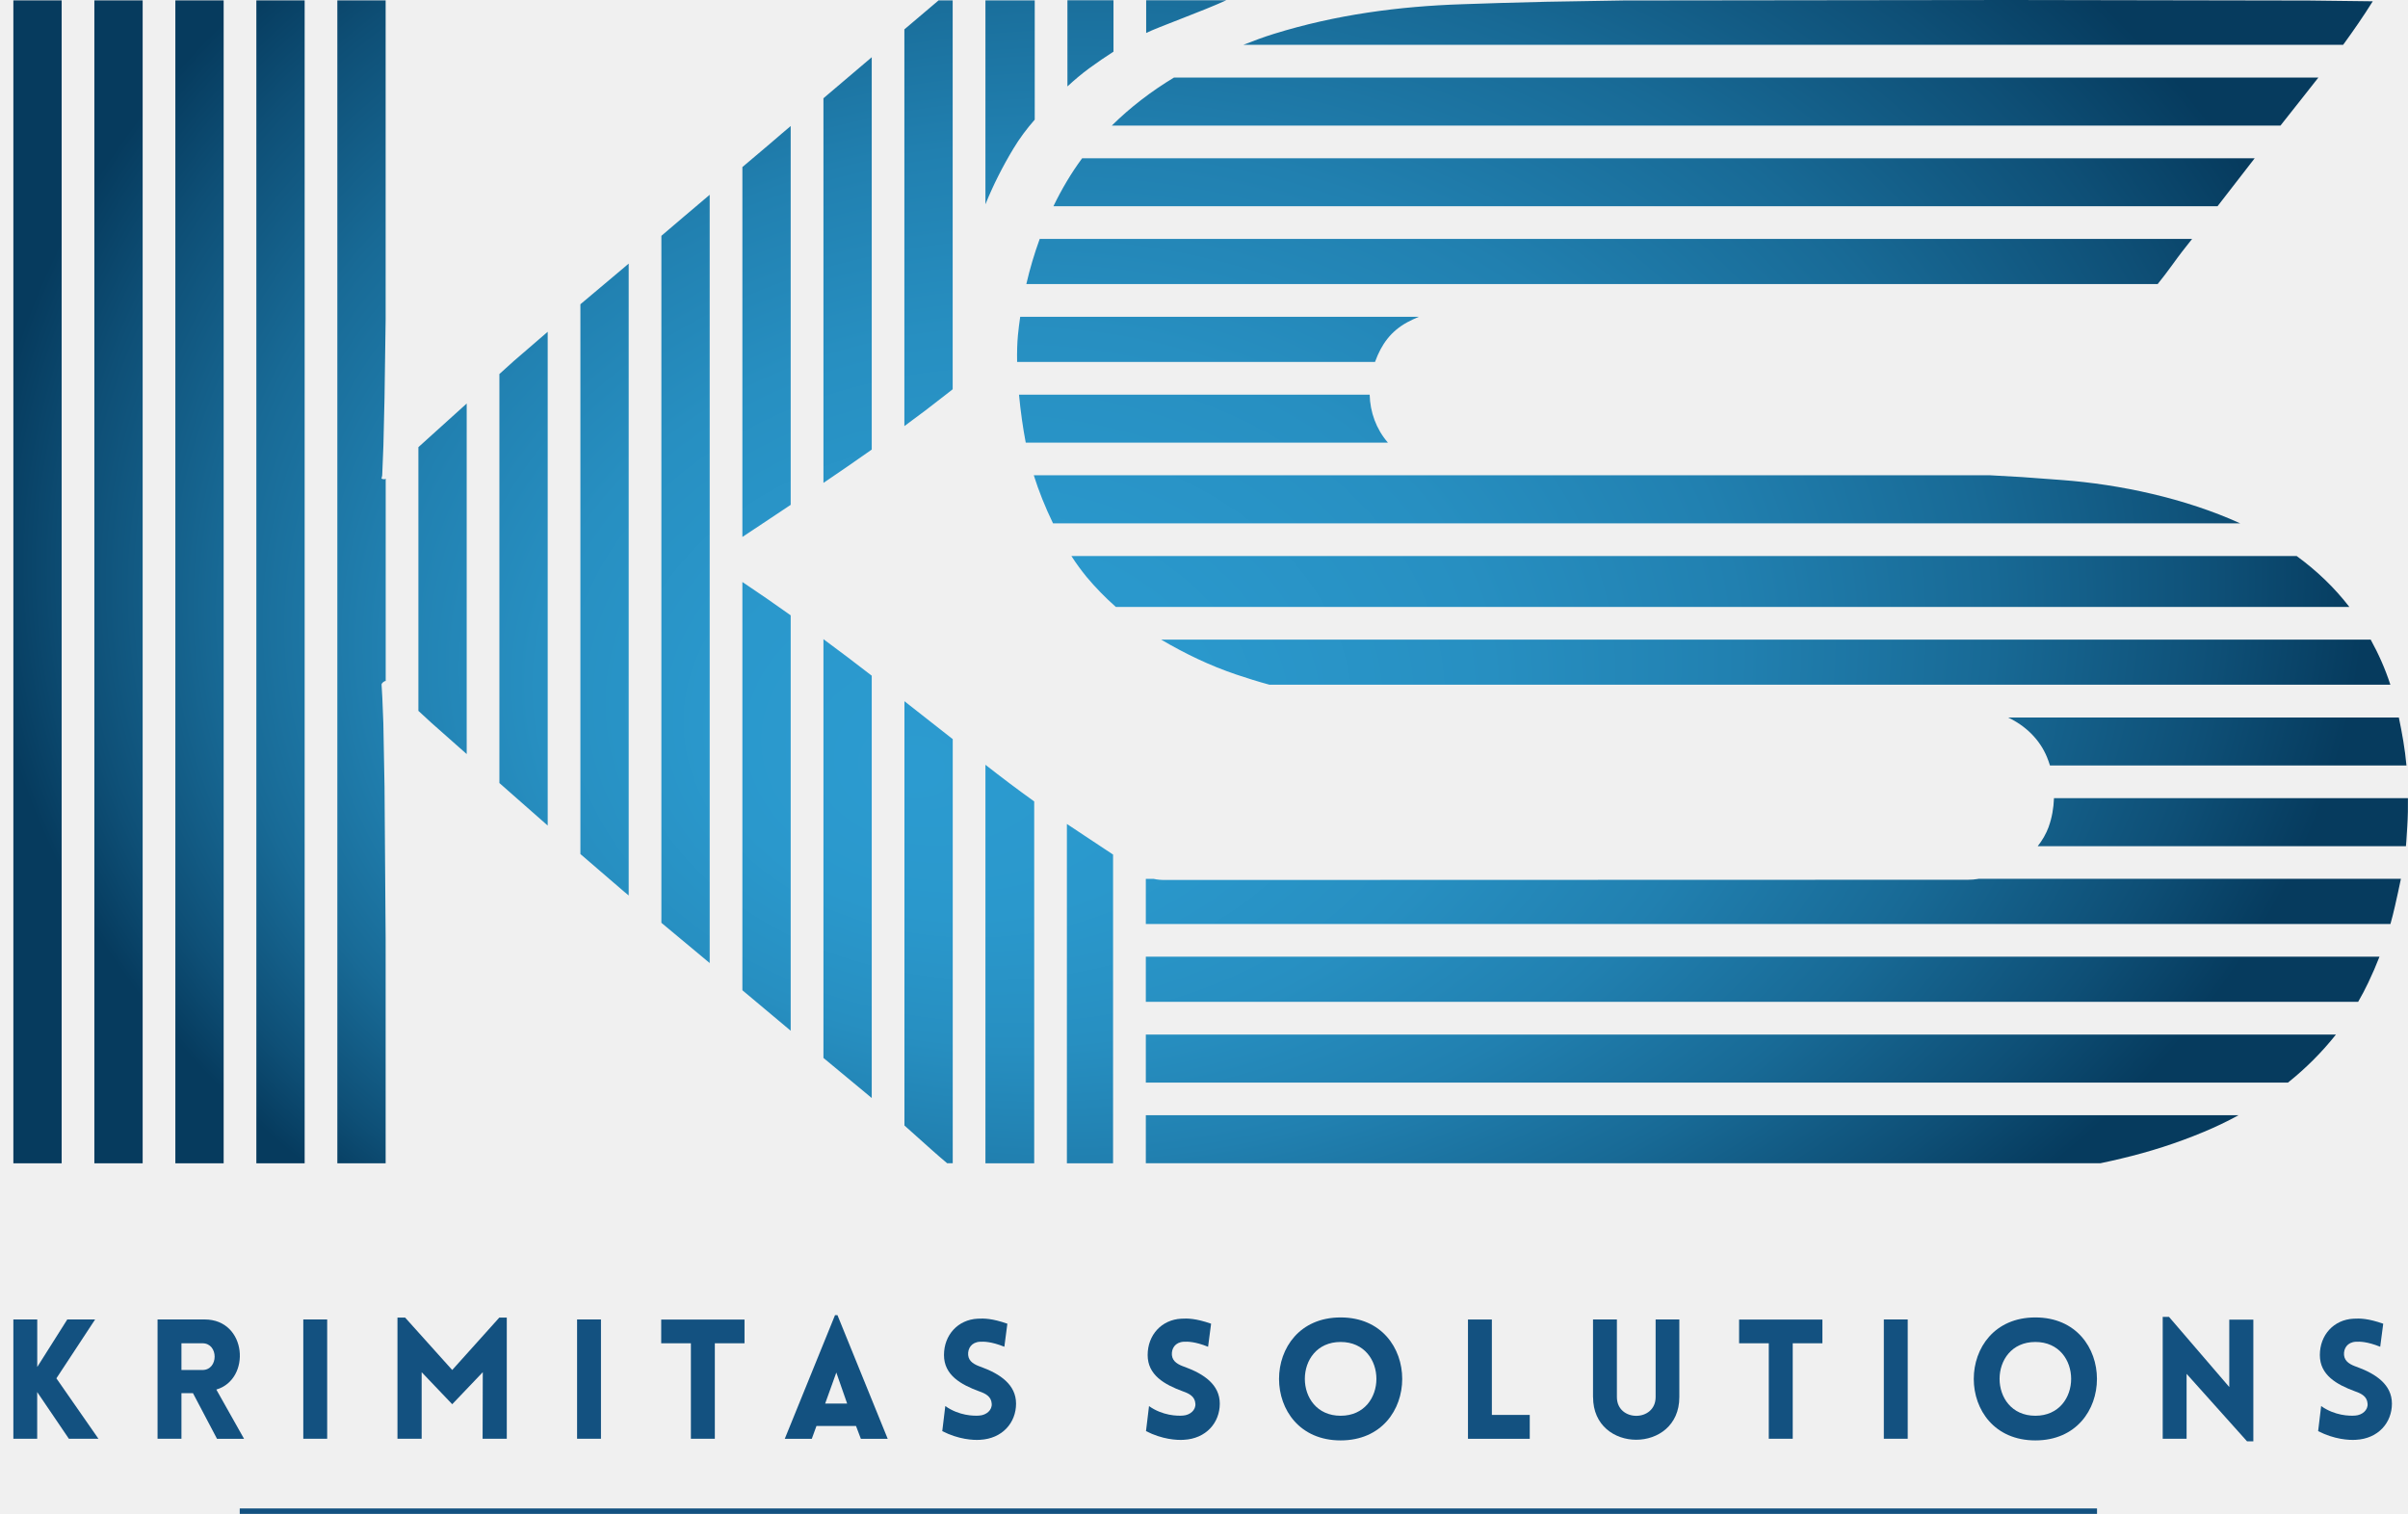
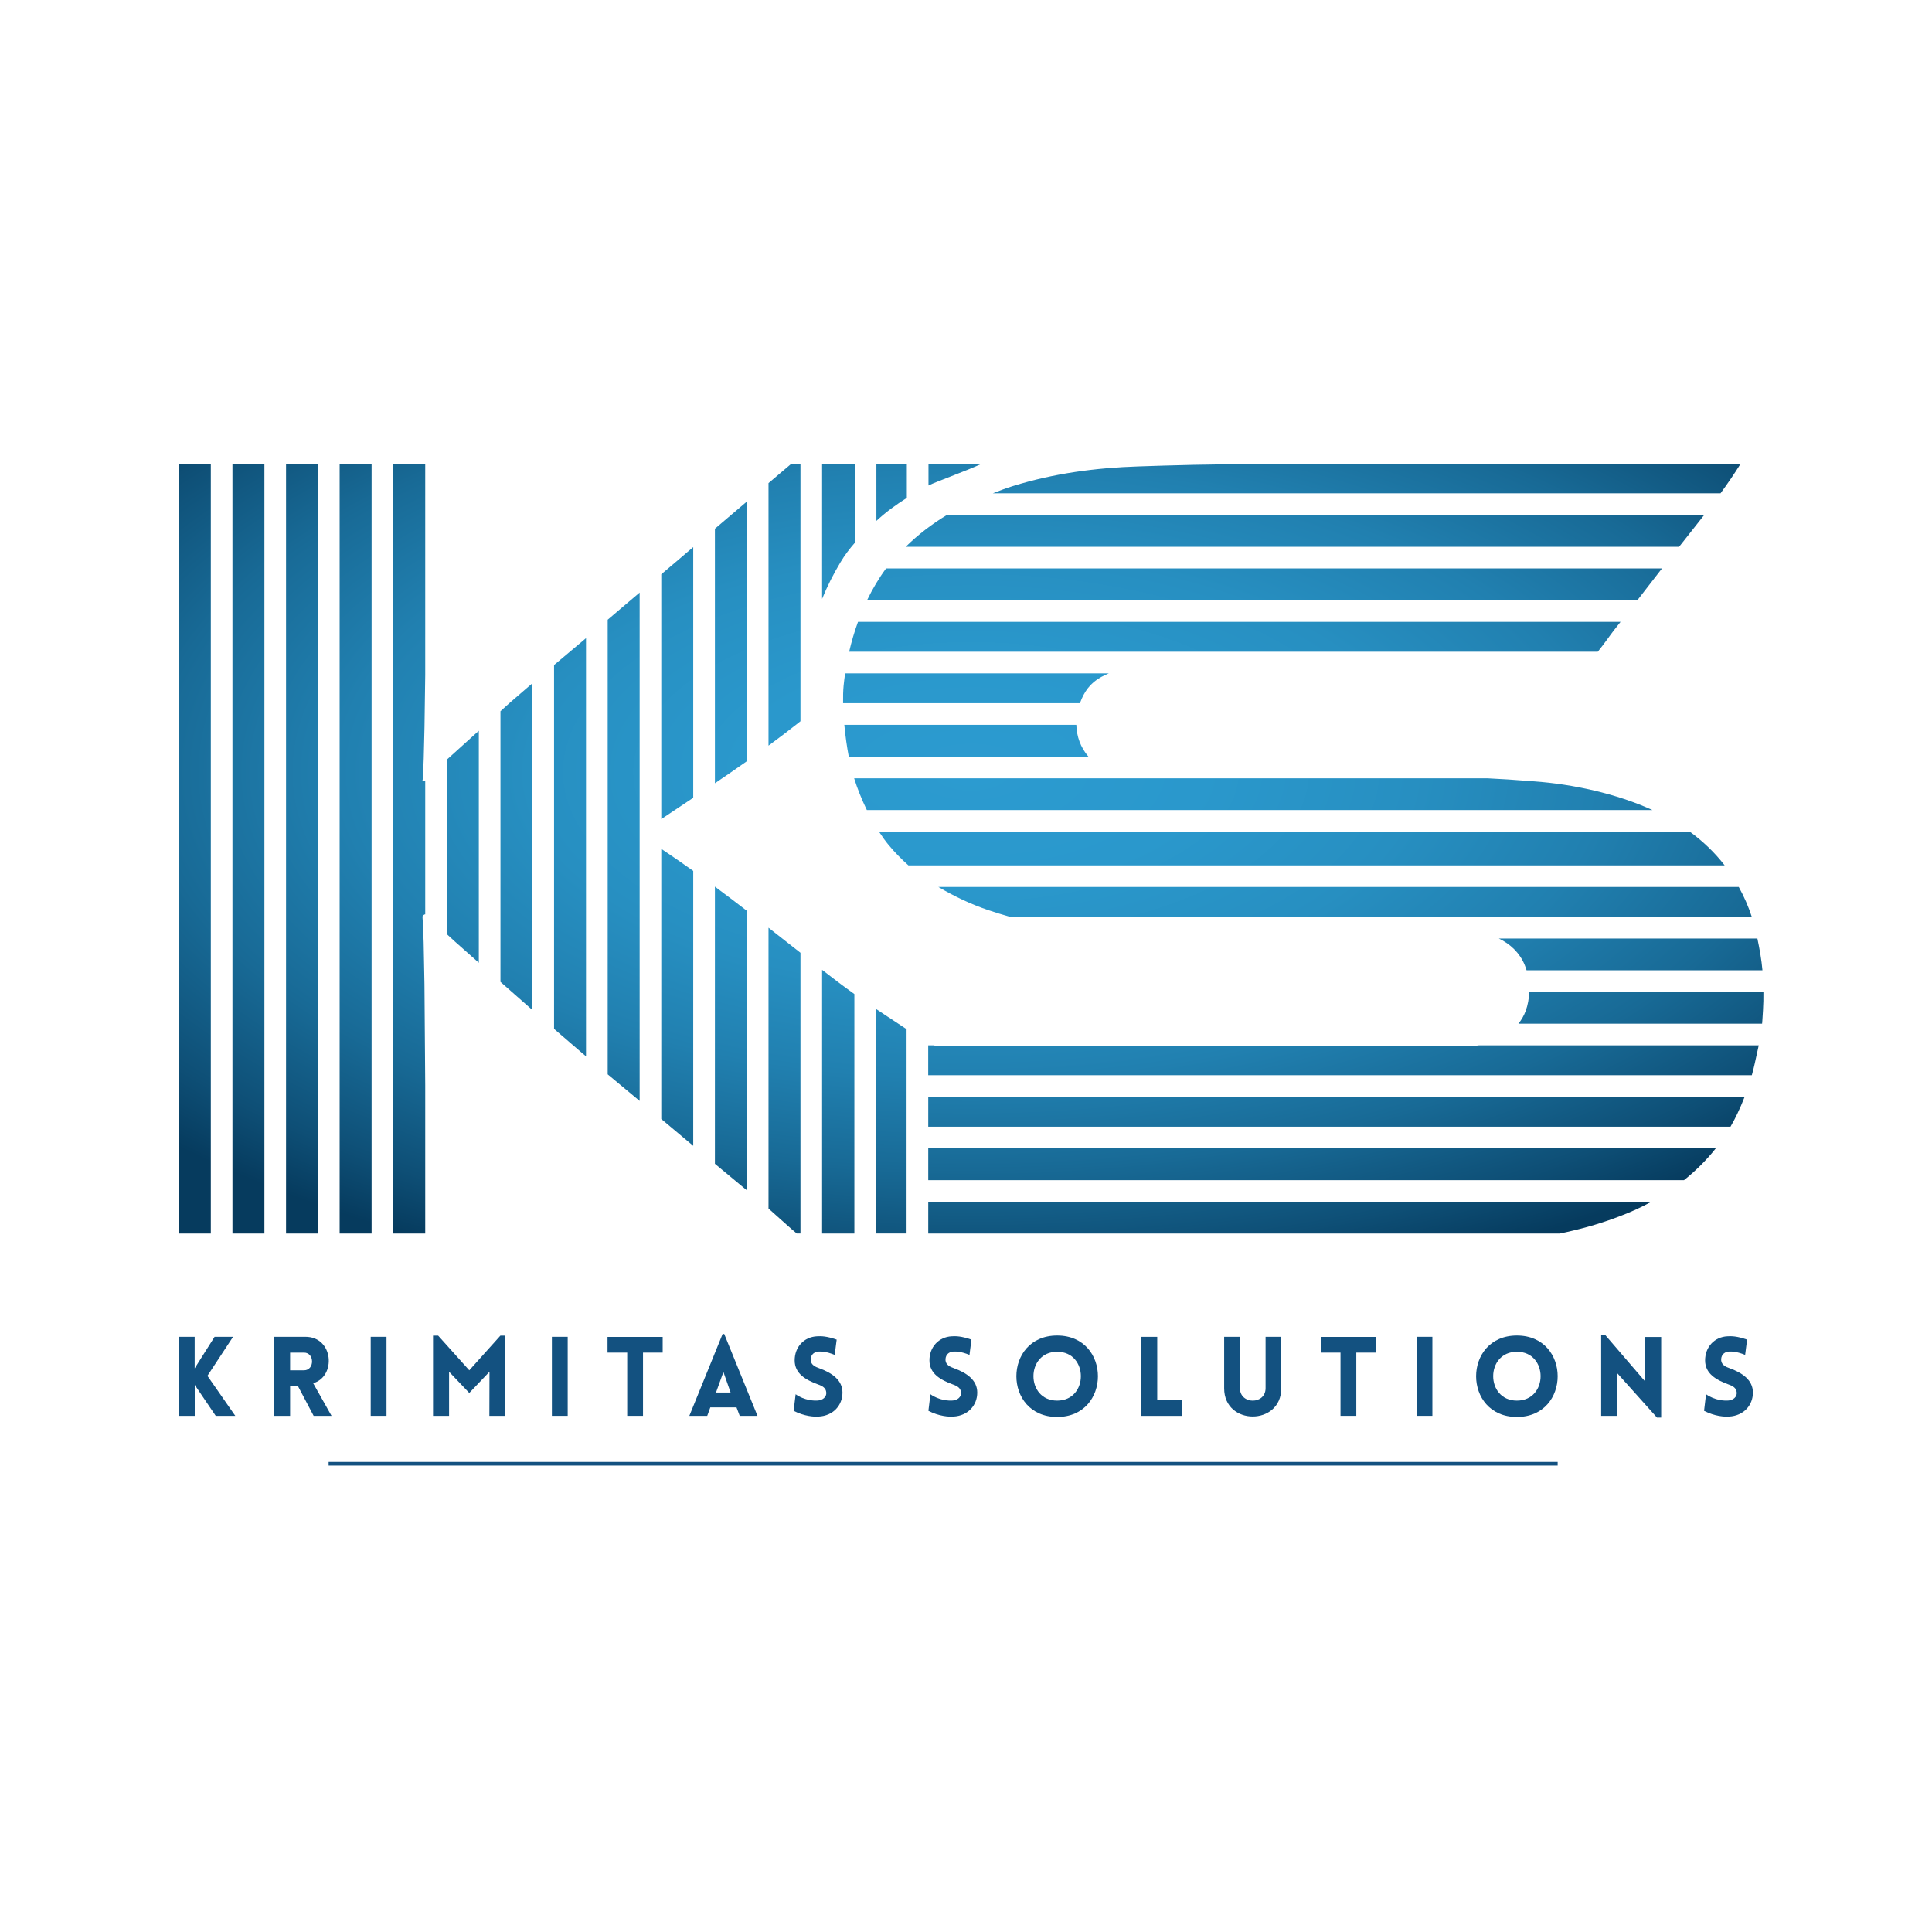
- <svg xmlns="http://www.w3.org/2000/svg" id="Layer_1" viewBox="0 0 407.3 256.09">
+ <svg xmlns="http://www.w3.org/2000/svg" baseProfile="tiny" version="1.2" viewBox="0 0 500 500">
+   <rect width="500" height="500" fill="#ffffff" />
  <defs>
-     <style>.cls-1{fill:url(#radial-gradient);}.cls-2{fill:#135180;}</style>
-     <radialGradient id="radial-gradient" cx="199.12" cy="94.61" fx="235.91" fy="128.35" r="150.49" gradientTransform="translate(327.11 -103.57) rotate(90.43) scale(1 1.34)" gradientUnits="userSpaceOnUse">
-       <stop offset="0" stop-color="#2c9bd0" />
-       <stop offset=".21" stop-color="#2a98cc" />
-       <stop offset=".4" stop-color="#278fc1" />
-       <stop offset=".57" stop-color="#2180b0" />
-       <stop offset=".74" stop-color="#186a96" />
-       <stop offset=".9" stop-color="#0e4f76" />
-       <stop offset="1" stop-color="#063b5e" />
+     <radialGradient id="g1" cx="50%" cy="40%" r="70%">
+       <stop offset="0%" stop-color="#2c9bd0" />
+       <stop offset="21%" stop-color="#2a98cc" />
+       <stop offset="40%" stop-color="#278fc1" />
+       <stop offset="57%" stop-color="#2180b0" />
+       <stop offset="74%" stop-color="#186a96" />
+       <stop offset="90%" stop-color="#0e4f76" />
+       <stop offset="100%" stop-color="#063b5e" />
    </radialGradient>
  </defs>
-   <path id="Pattern" class="cls-1" d="M125.57,28.26l4.54-3.84,2.13-1.83,1.5-1.27v64.08c-.47.31-.94.63-1.41.94l-6.24,4.15c-.14.09-.32.2-.52.34V28.26ZM139.28,16.62v65.07c2.74-1.86,5.47-3.73,8.17-5.64V9.68l-8.17,6.94ZM84.47,132.46l8.17,7.19V56.12l-.04.04-5.68,4.9-2.45,2.21v69.19ZM147.45,114.3c-2.71-2.1-5.43-4.16-8.17-6.18v70.84l8.17,6.78v-71.44ZM166.68.07v34.49c1.31-3.24,2.9-6.38,4.72-9.4,1.08-1.8,2.29-3.4,3.62-4.92V.07h-8.34ZM193.87.04v5.54s.03-.02.04-.02c1.81-.92,9.48-3.66,13.52-5.52h-13.56ZM158.75.07l-5.78,4.9v67.11c2.41-1.76,4.79-3.57,7.14-5.42l1.03-.81V.07h-2.39ZM180.55.04v14.58c1.17-1.08,2.38-2.11,3.7-3.08,1.34-.98,2.7-1.91,4.09-2.8V.04h-7.79ZM133.74,104.09c-2.69-1.92-5.41-3.8-8.17-5.64v69.06l8.17,6.85v-70.27ZM120.04,32.95l-4.37,3.7-3.8,3.24v116.21l.8.67,7.37,6.14V32.95ZM78.94,68.26l-8.17,7.38v44.61l2.16,1.99,6.01,5.32v-59.3ZM106.34,44.59l-.73.62-7.44,6.26v93l7.27,6.26.9.75V44.59ZM178.12,88.53h200.8c-9.29-4.23-20.34-6.6-30.19-7.33l-6.75-.5-5.34-.3h-161.78c.82,2.62,1.94,5.42,3.25,8.12ZM198.57,13.12c-3.83,2.31-7.41,5.05-10.51,8.12h197.67s.46-.58.46-.58c1.98-2.52,3.98-5.01,5.95-7.54h-193.57ZM346.53,139.86c-.44,1.19-1.08,2.29-1.86,3.28h62.28c.03-.29.06-.59.07-.88l.16-2.53c.1-1.58.13-3.15.11-4.71h-59.87c-.06,1.68-.35,3.34-.9,4.84ZM183.72,97.51c1.57,1.88,3.24,3.59,5.02,5.16h208.64c-2.54-3.3-5.55-6.16-8.91-8.61h-207.25c.81,1.25,1.65,2.41,2.5,3.44ZM334.6,148.68c-.57.09-1.14.14-1.72.14l-135.72.04c-.73,0-1.39-.04-2.02-.19h-1.33v7.63h210.52c.28-.99.53-1.99.76-3,.35-1.56.7-3.1,1.01-4.64h-71.5ZM175.86,40.42c-.91,2.5-1.67,5.06-2.26,7.63h191.36c1.69-2.08,3.3-4.43,4.09-5.43l1.73-2.2h-194.92ZM172.56,53.59c-.15,1.04-.28,2.07-.38,3.1-.13,1.35-.17,2.89-.14,4.54h60.54s.01-.05.02-.07c1.06-2.91,2.65-5.13,5.44-6.65.63-.34,1.29-.64,1.95-.92h-67.43ZM183.04,26.77c-1.85,2.5-3.47,5.24-4.86,8.12h196.9s6.25-8.07,6.25-8.07l.04-.05h-198.34ZM196.4,108.2c4.08,2.39,8.19,4.38,12.75,5.92,1.84.62,3.7,1.2,5.58,1.71h189.59c-.86-2.65-1.98-5.18-3.33-7.63h-204.58ZM172.36,66.76c.26,2.8.66,5.62,1.14,8.12h61.26c-2.02-2.34-3.01-5.19-3.09-8.12h-59.31ZM390.57.09l-50.54-.09-65.43.08-13.07.22-7.66.2-6.4.21c-10.89.35-21.54,1.78-31.97,5.01-1.82.56-3.49,1.2-5.19,1.86h186.02c1.74-2.39,3.43-4.83,5.01-7.36l-10.77-.13ZM193.81,175.01v8.12h193.19c3-2.4,5.72-5.11,8.11-8.12h-201.3ZM193.81,161.84v7.63h205.06c.61-1.06,1.19-2.15,1.72-3.27.69-1.44,1.31-2.89,1.89-4.37h-208.67ZM339.65,121.37c2.92,1.38,5.35,3.68,6.6,6.74.18.45.35.91.49,1.38h60.3c-.25-2.75-.72-5.4-1.29-8.12h-66.1ZM193.81,188.66v8.12h161.44c1.18-.25,2.37-.51,3.56-.8,4.84-1.15,9.32-2.58,13.93-4.5,2.02-.84,3.99-1.78,5.9-2.83h-184.83ZM43.36.07v196.72h8.17V.07h-8.17ZM15.96.07v196.72h8.17V.07h-8.17ZM2.26.07v196.72h8.17V.07H2.26ZM152.98,118.62v71.77l4.53,4.05c.9.8,1.79,1.58,2.7,2.34h.94v-71.75l-8.17-6.41ZM166.68,129.37v67.42h8.25v-61.22c-2.78-1.99-5.51-4.05-8.25-6.2ZM183.5,141.4l-3.04-2.02v57.41h7.81v-52.23l-4.77-3.16ZM29.66.07v196.72h8.17V.07h-8.17ZM64.85,75.41l.19-8.11.19-13.28V.07h-8.17v196.72h8.17v-37.92l-.19-25.82-.2-10.76-.17-4.25-.13-2.25c-.01-.22.49-.64.7-.58v-34.26l-.08.07c-.11.11-.65,0-.63-.09.02-.08.12-.43.12-.54l.2-4.98Z" />
-   <g id="Text">
-     <path class="cls-2" d="M2.26,223.2h4.04v8.04l5.08-8.04h4.71l-6.55,9.96,7.11,10.22h-5l-5.36-7.9v7.9H2.26v-20.18Z" />
-     <path class="cls-2" d="M36.7,243.38l-4.06-7.71h-1.95v7.71h-4.04v-20.18h7.96c7.2,0,7.9,10.13,1.98,11.86l4.69,8.33h-4.57ZM30.69,231.75h3.56c2.74,0,2.74-4.52,0-4.52h-3.56v4.52Z" />
-     <path class="cls-2" d="M51.3,243.38v-20.18h4.04v20.18h-4.04Z" />
-     <path class="cls-2" d="M84.45,222.89h1.27v20.49h-4.09l.03-11.26-5.17,5.42-5.17-5.42v11.26h-4.09v-20.49h1.3l7.96,8.86,7.96-8.86Z" />
-     <path class="cls-2" d="M97.61,243.38v-20.18h4.04v20.18h-4.04Z" />
-     <path class="cls-2" d="M116.86,243.38v-16.15h-5.02v-4.01h14.09v4.01h-5.02v16.15h-4.04Z" />
-     <path class="cls-2" d="M141.23,222.47h.42l8.5,20.92h-4.54l-.82-2.17h-6.69l-.79,2.17h-4.57l8.5-20.92ZM143.29,237.43l-1.83-5.25-1.89,5.25h3.73Z" />
-     <path class="cls-2" d="M159.89,237.85c2.31,1.64,4.83,1.69,5.76,1.61,1.19-.08,2.2-.93,2.09-2.03-.08-1.16-.96-1.67-2.09-2.06-3.16-1.16-5.98-2.77-5.98-6.15s2.34-5.98,5.7-6.15c1.04-.06,2.43-.06,5.02.85l-.51,3.9c-2.23-.9-3.5-.88-4.12-.85-1.44.08-2.09,1.13-2,2.26.11,1.13,1.1,1.64,2.26,2.03,3.13,1.16,5.84,2.96,5.84,6.18s-2.31,5.93-6.1,6.12c-1.13.08-3.64-.06-6.38-1.47l.51-4.23Z" />
-     <path class="cls-2" d="M194.34,237.85c2.31,1.64,4.83,1.69,5.76,1.61,1.19-.08,2.2-.93,2.09-2.03-.08-1.16-.96-1.67-2.09-2.06-3.16-1.16-5.98-2.77-5.98-6.15s2.34-5.98,5.7-6.15c1.04-.06,2.43-.06,5.03.85l-.51,3.9c-2.23-.9-3.5-.88-4.12-.85-1.44.08-2.09,1.13-2,2.26.11,1.13,1.1,1.64,2.26,2.03,3.13,1.16,5.84,2.96,5.84,6.18s-2.31,5.93-6.1,6.12c-1.13.08-3.64-.06-6.38-1.47l.51-4.23Z" />
-     <path class="cls-2" d="M226.76,222.86c13.89,0,13.89,20.8,0,20.8s-13.89-20.8,0-20.8ZM226.76,227.01c-8.07,0-8.07,12.48,0,12.48s8.07-12.48,0-12.48Z" />
-     <path class="cls-2" d="M252.34,223.2v16.15h6.41v4.04h-10.45v-20.18h4.04Z" />
-     <path class="cls-2" d="M269.45,236.35v-13.15h4.04v13.13c0,4.23,6.55,4.23,6.55,0v-13.13h4.01v13.15c0,9.6-14.59,9.6-14.59,0Z" />
-     <path class="cls-2" d="M299.18,243.38v-16.15h-5.02v-4.01h14.09v4.01h-5.02v16.15h-4.04Z" />
-     <path class="cls-2" d="M318.64,243.38v-20.18h4.04v20.18h-4.04Z" />
-     <path class="cls-2" d="M344.27,222.86c13.89,0,13.89,20.8,0,20.8s-13.89-20.8,0-20.8ZM344.27,227.01c-8.07,0-8.07,12.48,0,12.48s8.07-12.48,0-12.48Z" />
-     <path class="cls-2" d="M369.85,243.38h-4.04v-20.61h1.07l10.19,11.86v-11.4h4.07v20.58h-1.07l-10.22-11.41v10.98Z" />
-     <path class="cls-2" d="M392.61,237.85c2.31,1.64,4.83,1.69,5.76,1.61,1.19-.08,2.2-.93,2.09-2.03-.08-1.16-.96-1.67-2.09-2.06-3.16-1.16-5.98-2.77-5.98-6.15s2.34-5.98,5.7-6.15c1.04-.06,2.43-.06,5.02.85l-.51,3.9c-2.23-.9-3.5-.88-4.12-.85-1.44.08-2.09,1.13-2,2.26.11,1.13,1.1,1.64,2.26,2.03,3.13,1.16,5.84,2.96,5.84,6.18s-2.31,5.93-6.1,6.12c-1.13.08-3.64-.06-6.38-1.47l.51-4.23Z" />
-     <rect class="cls-2" x="40.55" y="255.17" width="314.15" height=".92" />
+   <g transform="translate(44, 120) scale(1)">
+     <path fill="url(#g1)" d="M127.14,28.62l4.59-3.89,2.16-1.85,1.52-1.29v64.88c-.48.32-.95.64-1.43.95l-6.31,4.21c-.14.09-.32.21-.53.34V28.62ZM141.02,16.83v65.88c2.78-1.88,5.54-3.78,8.27-5.71V9.8l-8.27,7.03ZM85.52,134.11l8.27,7.28V56.82l-.04.04-5.75,4.96-2.48,2.24v70.06ZM149.29,115.72c-2.74-2.12-5.5-4.21-8.27-6.26v71.73l8.27,6.87v-72.33ZM168.76.07v34.92c1.33-3.28,2.94-6.46,4.78-9.52,1.09-1.82,2.32-3.44,3.67-4.98V.07h-8.44ZM196.29.04v5.61s.03-.02.04-.02c1.83-.93,9.6-3.7,13.69-5.59h-13.73ZM160.74.07l-5.85,4.96v67.94c2.44-1.79,4.85-3.61,7.23-5.49l1.04-.82V.07h-2.42ZM182.81.04v14.76c1.18-1.09,2.41-2.13,3.74-3.12,1.35-.99,2.73-1.94,4.14-2.83V.04h-7.89ZM135.41,105.39c-2.72-1.94-5.48-3.84-8.27-5.71v69.92l8.27,6.94v-71.14ZM121.54,33.36l-4.42,3.74-3.85,3.28v117.66l.81.67,7.46,6.21V33.36ZM79.92,69.12l-8.27,7.47v45.17l2.19,2.01,6.08,5.39v-60.04ZM107.67,45.14l-.74.63-7.54,6.34v94.16l7.36,6.34.91.76V45.14ZM180.34,89.64h203.31c-9.41-4.29-20.6-6.69-30.57-7.42l-6.83-.5-5.4-.3h-163.8c.83,2.65,1.96,5.49,3.29,8.22ZM201.05,13.28c-3.88,2.34-7.5,5.11-10.64,8.22h200.14s.47-.59.47-.59c2.01-2.55,4.03-5.08,6.02-7.63h-195.99ZM350.85,141.61c-.44,1.21-1.09,2.32-1.88,3.32h63.06c.03-.3.06-.59.07-.89l.16-2.56c.1-1.6.13-3.19.11-4.77h-60.61c-.06,1.7-.35,3.38-.91,4.9ZM186.02,98.73c1.59,1.91,3.28,3.63,5.08,5.23h211.24c-2.57-3.34-5.62-6.23-9.02-8.72h-209.84c.82,1.26,1.67,2.44,2.53,3.49ZM338.78,150.53c-.57.09-1.15.15-1.74.15l-137.42.04c-.74,0-1.41-.04-2.05-.19h-1.35v7.73h213.15c.28-1,.54-2.01.76-3.04.35-1.58.71-3.14,1.03-4.69h-72.39ZM178.05,40.93c-.92,2.53-1.69,5.13-2.29,7.73h193.75c1.71-2.11,3.34-4.49,4.14-5.5l1.75-2.23h-197.35ZM174.72,54.26c-.15,1.05-.29,2.10-.39,3.13-.13,1.37-.17,2.93-.14,4.60h61.30s.01-.05.02-.07c1.07-2.95,2.68-5.19,5.50-6.73.64-.35,1.30-.65,1.97-.93h-68.27ZM185.32,27.10c-1.88,2.54-3.51,5.31-4.92,8.22h199.36s6.33-8.17,6.33-8.17l.04-.05h-200.81ZM198.85,109.55c4.13,2.42,8.29,4.43,12.91,5.99,1.86.63,3.75,1.21,5.65,1.74h191.95c-.87-2.68-2-5.25-3.37-7.73h-207.14ZM174.51,67.59c.26,2.83.67,5.69,1.15,8.22h62.02c-2.04-2.37-3.05-5.25-3.13-8.22h-60.05ZM395.45.09l-51.18-.09-66.25.08-13.24.22-7.75.20-6.48.21c-11.02.36-21.81,1.80-32.37,5.07-1.85.57-3.54,1.22-5.25,1.89h188.34c1.77-2.42,3.47-4.89,5.08-7.46l-10.90-.14ZM196.23,177.20v8.22h195.60c3.03-2.43,5.80-5.17,8.21-8.22h-203.81ZM196.23,163.86v7.73h207.62c.62-1.07,1.21-2.18,1.75-3.31.70-1.46,1.33-2.93,1.91-4.42h-211.28ZM343.89,122.89c2.96,1.39,5.41,3.72,6.69,6.82.19.45.35.92.49,1.40h61.05c-.25-2.78-.73-5.46-1.31-8.22h-66.93ZM196.23,191.02v8.22h163.46c1.20-.25,2.40-.52,3.60-.81,4.90-1.16,9.44-2.62,14.11-4.55,2.05-.85,4.04-1.81,5.97-2.86h-187.14ZM43.90.07v199.17h8.27V.07h-8.27ZM16.16.07v199.17h8.27V.07h-8.27ZM2.29.07v199.17h8.27V.07H2.29ZM154.89,120.10v72.67l4.59,4.10c.91.81,1.81,1.60,2.73,2.36h.95v-72.65l-8.27-6.49ZM168.76,130.98v68.26h8.35v-61.98c-2.82-2.02-5.58-4.10-8.35-6.27ZM185.79,143.16l-3.08-2.05v58.12h7.91v-52.88l-4.83-3.20ZM30.03.07v199.17h8.27V.07h-8.27ZM65.66,76.35l.20-8.21.19-13.44V.07h-8.27v199.17h8.27v-38.39l-.20-26.15-.21-10.89-.17-4.30-.13-2.28c-.01-.23.50-.65.71-.59v-34.68l-.08.08c-.11.11-.66,0-.64-.09.03-.08.12-.44.12-.55l.21-5.04Z" />
+     <path fill="#135180" d="M2.29,225.98h4.09v8.15l5.15-8.15h4.78l-6.63,10.09,7.21,10.35h-5.06l-5.43-8.01v8.01H2.29v-20.45Z" />
+     <path fill="#135180" d="M37.17,246.42l-4.12-7.81h-1.97v7.81h-4.09v-20.45h8.06c7.29,0,8.01,10.27,2,12.01l4.75,8.44h-4.63ZM31.08,234.64h3.60c2.77,0,2.77-4.58,0-4.58h-3.60v4.58Z" />
+     <path fill="#135180" d="M51.94,246.42v-20.45h4.09v20.45h-4.09Z" />
+     <path fill="#135180" d="M85.51,225.66h1.29v20.76h-4.15l.03-11.41-5.23,5.49-5.23-5.49v11.41h-4.15v-20.76h1.32l8.06,8.98,8.06-8.98Z" />
+     <path fill="#135180" d="M98.83,246.42v-20.45h4.09v20.45h-4.09Z" />
+     <path fill="#135180" d="M118.32,246.42v-16.36h-5.09v-4.06h14.27v4.06h-5.09v16.36h-4.09Z" />
+     <path fill="#135180" d="M143,225.24h.43l8.61,21.19h-4.60l-.83-2.20h-6.78l-.80,2.20h-4.63l8.61-21.19ZM145.08,240.39l-1.86-5.32-1.92,5.32h3.77Z" />
+     <path fill="#135180" d="M161.89,240.82c2.34,1.66,4.89,1.72,5.83,1.63,1.20-.09,2.23-.94,2.12-2.06-.09-1.17-.97-1.69-2.12-2.09-3.20-1.17-6.06-2.80-6.06-6.23s2.37-6.06,5.78-6.23c1.06-.06,2.46-.06,5.09.86l-.51,3.95c-2.26-.92-3.55-.89-4.17-.86-1.46.09-2.12,1.14-2.03,2.29.11,1.14,1.12,1.66,2.29,2.06,3.17,1.17,5.92,3,5.92,6.26s-2.34,6-6.18,6.21c-1.14.09-3.69-.06-6.46-1.49l.52-4.29Z" />
+     <path fill="#135180" d="M196.77,240.82c2.34,1.66,4.89,1.72,5.83,1.63,1.20-.09,2.23-.94,2.12-2.06-.09-1.17-.97-1.69-2.12-2.09-3.20-1.17-6.06-2.80-6.06-6.23s2.37-6.06,5.78-6.23c1.06-.06,2.46-.06,5.09.86l-.51,3.95c-2.26-.92-3.55-.89-4.17-.86-1.46.09-2.12,1.14-2.03,2.29.11,1.14,1.12,1.66,2.29,2.06,3.17,1.17,5.92,3,5.92,6.26s-2.35,6-6.18,6.21c-1.14.09-3.69-.06-6.46-1.49l.52-4.29Z" />
+     <path fill="#135180" d="M229.59,225.64c14.07,0,14.07,21.07,0,21.07s-14.07-21.07,0-21.07ZM229.59,229.84c-8.18,0-8.18,12.64,0,12.64s8.18-12.64,0-12.64Z" />
+     <path fill="#135180" d="M255.49,225.98v16.36h6.49v4.09h-10.58v-20.45h4.09Z" />
+     <path fill="#135180" d="M272.81,239.30v-13.33h4.09v13.30c0,4.29,6.63,4.29,6.63,0v-13.30h4.06v13.33c0,9.72-14.78,9.72-14.78,0Z" />
+     <path fill="#135180" d="M302.92,246.42v-16.36h-5.09v-4.06h14.27v4.06h-5.09v16.36h-4.09Z" />
+     <path fill="#135180" d="M322.61,246.42v-20.45h4.09v20.45h-4.09Z" />
+     <path fill="#135180" d="M348.57,225.64c14.07,0,14.07,21.07,0,21.07s-14.07-21.07,0-21.07ZM348.57,229.84c-8.18,0-8.18,12.64,0,12.64s8.18-12.64,0-12.64Z" />
+     <path fill="#135180" d="M374.47,246.42h-4.09v-20.87h1.09l10.32,12.01v-11.55h4.12v20.85h-1.09l-10.35-11.55v11.12Z" />
+     <path fill="#135180" d="M397.51,240.82c2.34,1.66,4.89,1.72,5.83,1.63,1.20-.09,2.23-.94,2.12-2.06-.08-1.17-.97-1.69-2.12-2.09-3.20-1.17-6.06-2.80-6.06-6.23s2.37-6.06,5.78-6.23c1.06-.06,2.46-.06,5.09.86l-.51,3.95c-2.26-.92-3.55-.89-4.17-.86-1.46.09-2.12,1.14-2.03,2.29.11,1.14,1.12,1.66,2.29,2.06,3.17,1.17,5.92,3,5.92,6.26s-2.35,6-6.18,6.21c-1.14.09-3.69-.06-6.46-1.49l.51-4.29Z" />
+     <rect fill="#135180" x="41.05" y="258.35" width="318.07" height=".94" />
  </g>
</svg>
